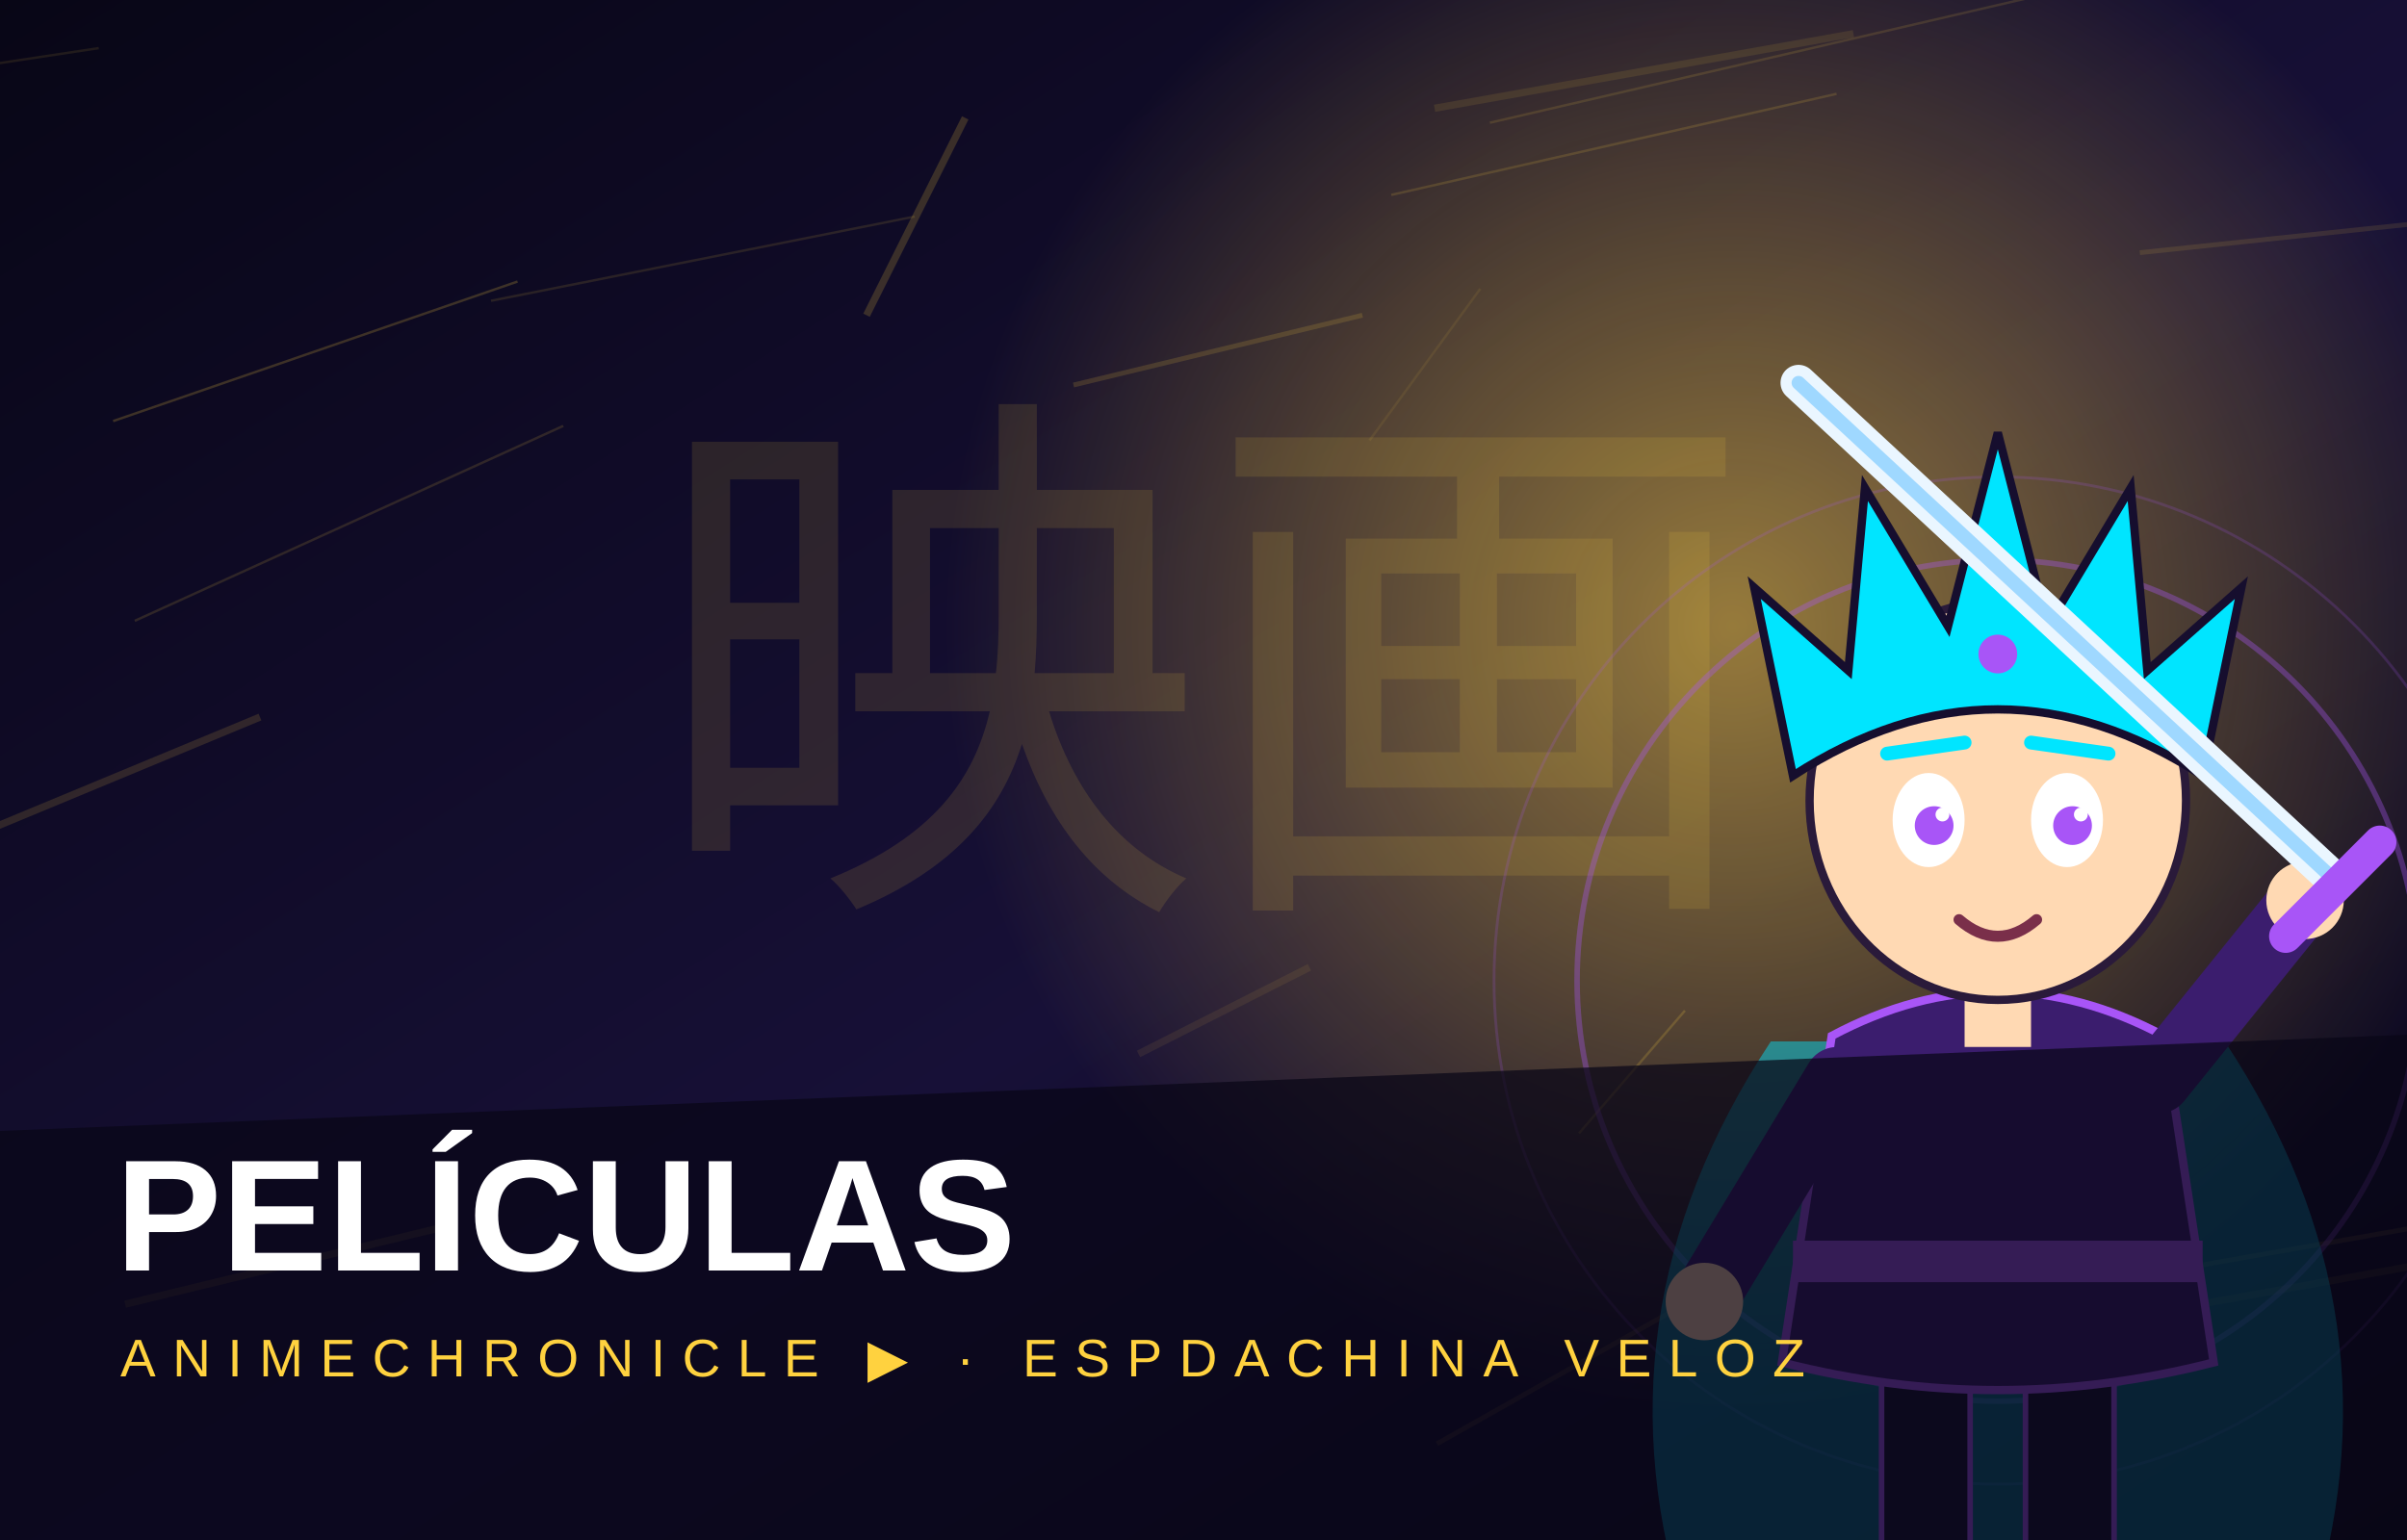
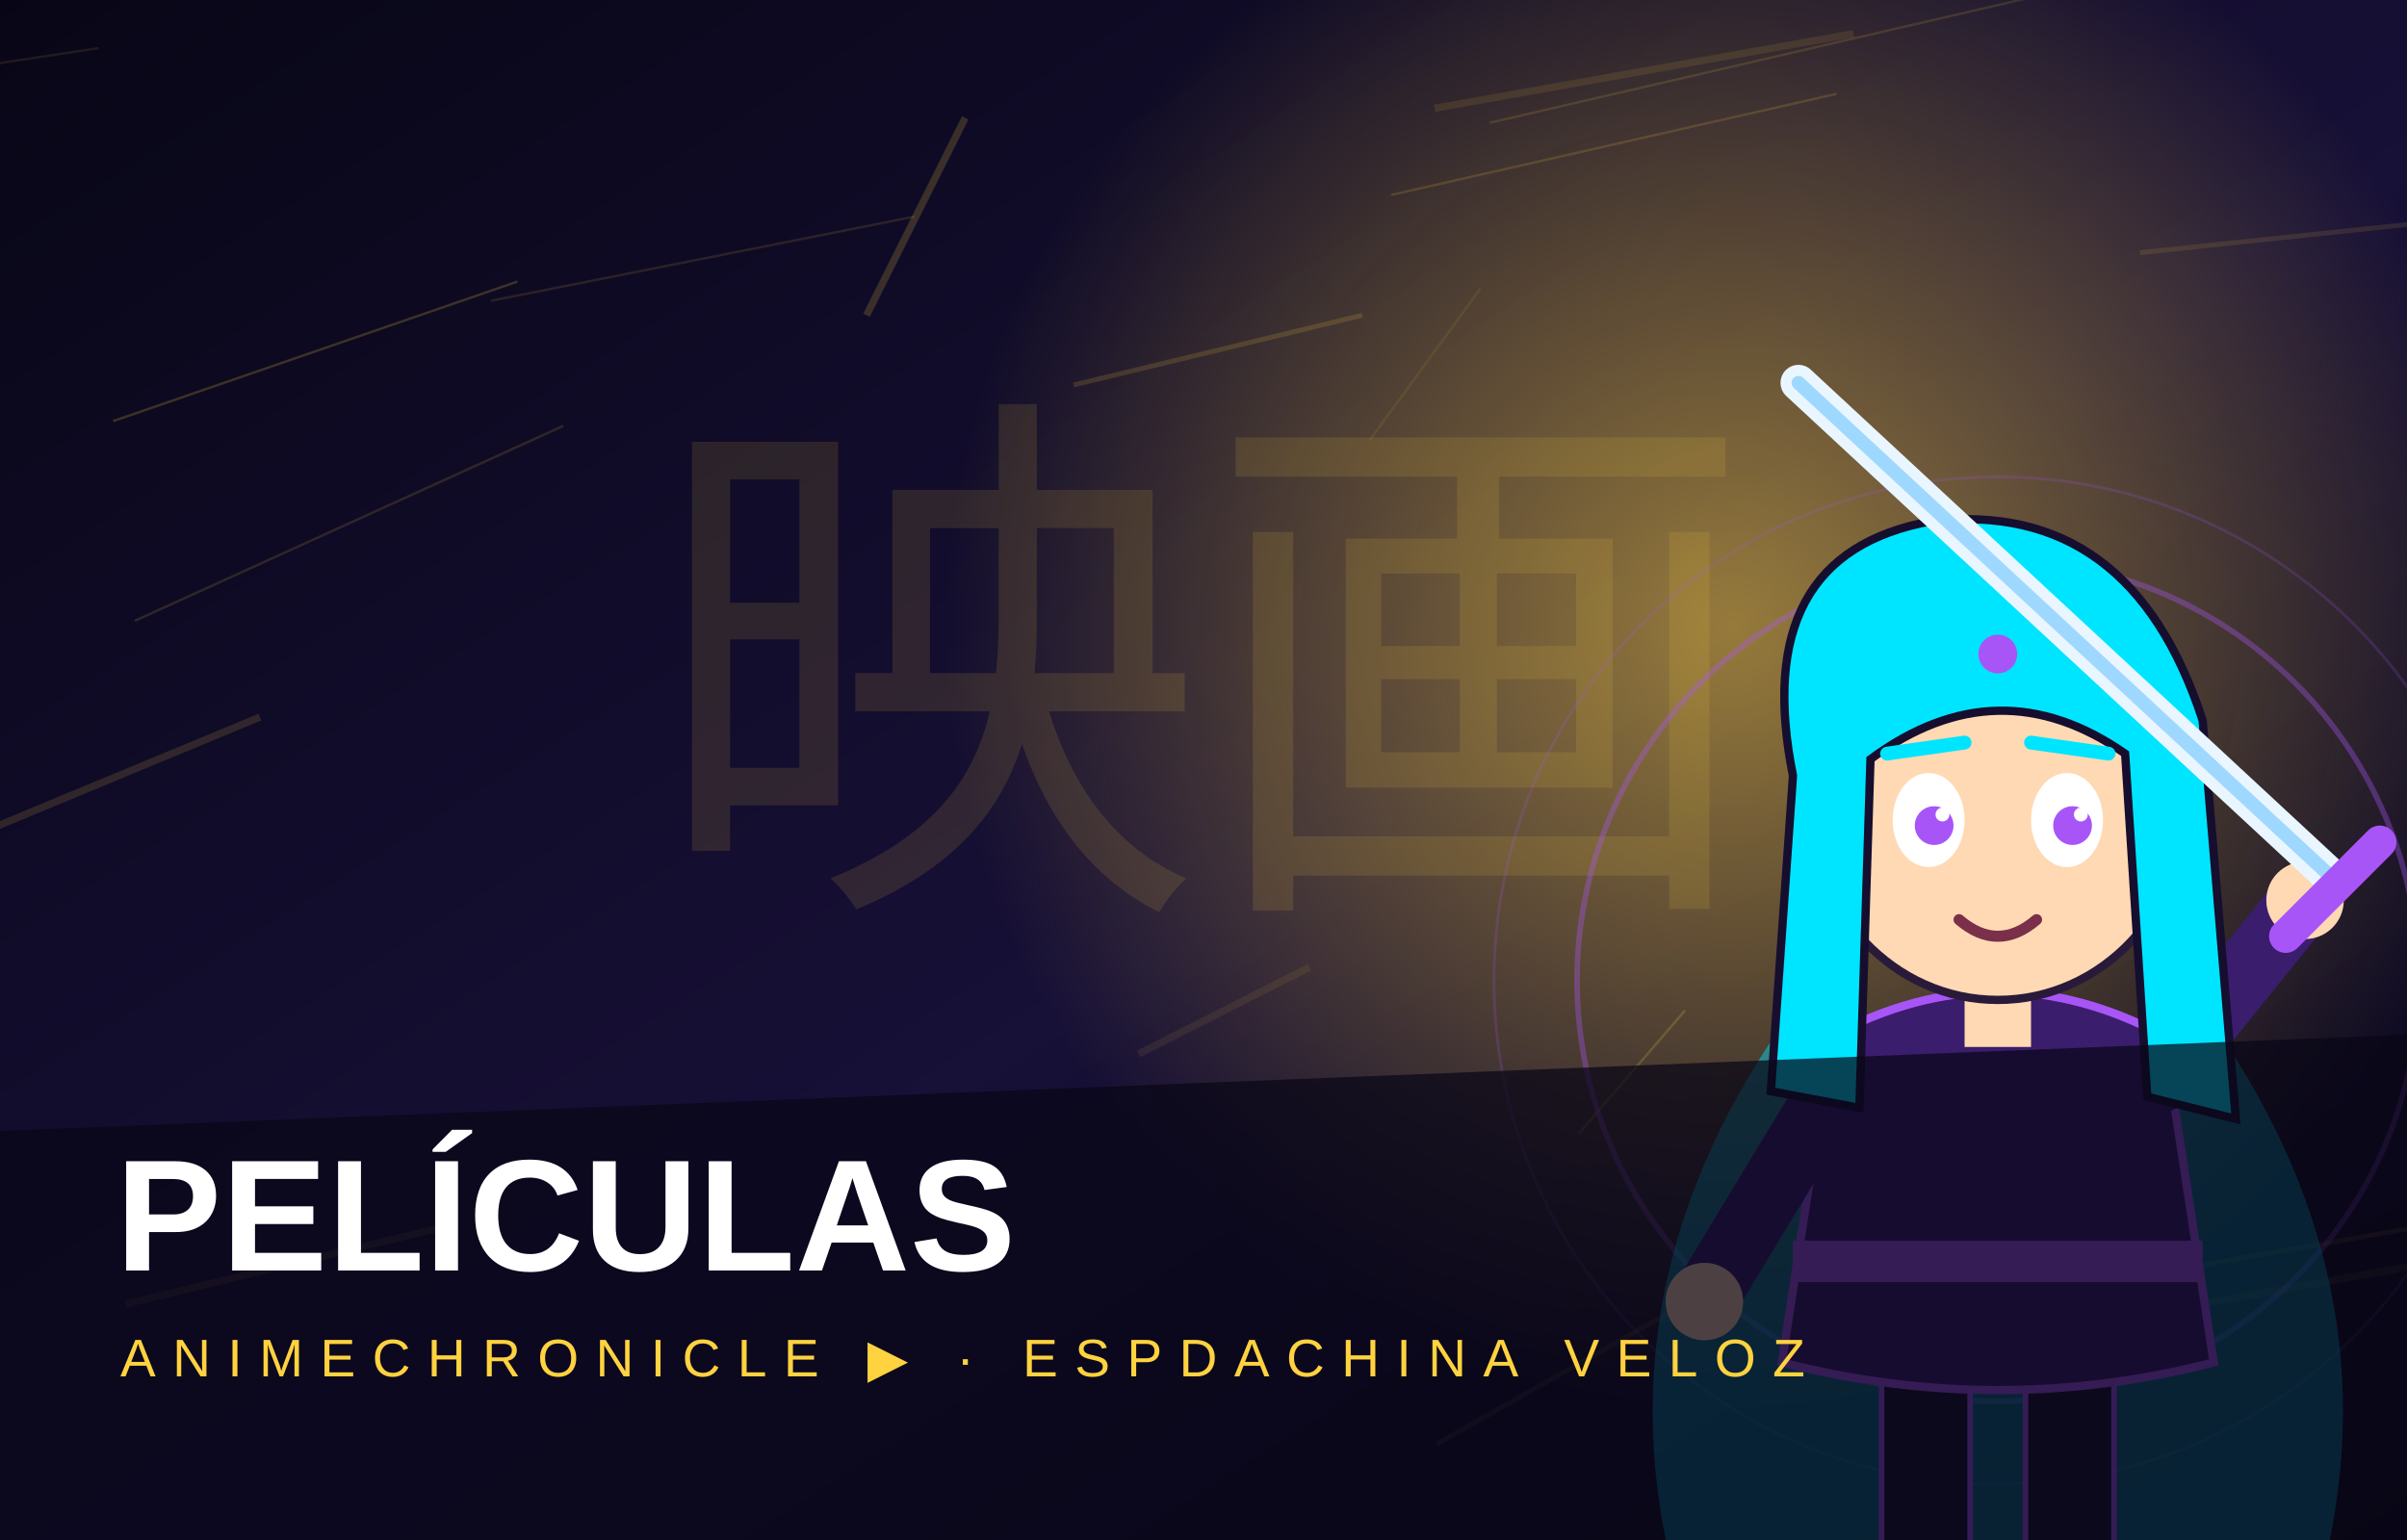
<svg xmlns="http://www.w3.org/2000/svg" width="1000" height="640" viewBox="0 0 1000 640">
  <defs>
    <linearGradient id="f" x1="0" y1="0" x2="1" y2="1">
      <stop offset="0" stop-color="#080616" />
      <stop offset=".55" stop-color="#171037" />
      <stop offset="1" stop-color="#080616" />
    </linearGradient>
    <radialGradient id="g">
      <stop offset="0" stop-color="#ffd23f" stop-opacity=".55" />
      <stop offset="1" stop-color="#ffd23f" stop-opacity="0" />
    </radialGradient>
  </defs>
  <rect width="1000" height="640" fill="url(#f)" />
  <circle cx="720" cy="260" r="330" fill="url(#g)" />
  <path d="M47 175 l168 -58" stroke="#ffd23f" stroke-width="1" opacity="0.2" />
  <path d="M875 549 l145 -26" stroke="#ffd23f" stroke-width="3" opacity="0.1" />
  <path d="M56 258 l178 -81" stroke="#ffd23f" stroke-width="1" opacity="0.14" />
  <path d="M204 125 l176 -35" stroke="#ffd23f" stroke-width="1" opacity="0.12" />
  <path d="M360 131 l41 -82" stroke="#ffd23f" stroke-width="3" opacity="0.18" />
  <path d="M619 51 l233 -54" stroke="#ffd23f" stroke-width="1" opacity="0.13" />
  <path d="M879 532 l148 -26" stroke="#ffd23f" stroke-width="2" opacity="0.14" />
  <path d="M-197 56 l238 -36" stroke="#ffd23f" stroke-width="1" opacity="0.1" />
  <path d="M-60 494 l48 -31" stroke="#ffd23f" stroke-width="3" opacity="0.17" />
  <path d="M446 160 l120 -29" stroke="#ffd23f" stroke-width="2" opacity="0.15" />
  <path d="M597 600 l117 -66" stroke="#ffd23f" stroke-width="2" opacity="0.11" />
  <path d="M473 438 l71 -36" stroke="#ffd23f" stroke-width="3" opacity="0.08" />
  <path d="M578 81 l185 -42" stroke="#ffd23f" stroke-width="1" opacity="0.15" />
  <path d="M1037 554 l137 -25" stroke="#ffd23f" stroke-width="3" opacity="0.24" />
  <path d="M-92 381 l200 -83" stroke="#ffd23f" stroke-width="3" opacity="0.14" />
  <path d="M656 471 l44 -51" stroke="#ffd23f" stroke-width="1" opacity="0.18" />
  <path d="M1008 73 l148 -48" stroke="#ffd23f" stroke-width="2" opacity="0.1" />
  <path d="M-143 333 l135 -53" stroke="#ffd23f" stroke-width="1" opacity="0.16" />
  <path d="M52 542 l136 -33" stroke="#ffd23f" stroke-width="3" opacity="0.14" />
  <path d="M889 105 l190 -20" stroke="#ffd23f" stroke-width="2" opacity="0.11" />
  <path d="M596 45 l174 -31" stroke="#ffd23f" stroke-width="3" opacity="0.1" />
  <path d="M569 183 l46 -63" stroke="#ffd23f" stroke-width="1" opacity="0.08" />
  <text x="500" y="360" font-size="230" fill="#ffd23f" opacity=".12" text-anchor="middle" font-family="sans-serif">映画</text>
  <g transform="translate(600,120) scale(1.15)">
    <g transform="scale(1.0)">
      <circle cx="200" cy="250" r="152" fill="none" stroke="#a855f7" stroke-width="2" opacity=".35" />
      <circle cx="200" cy="250" r="182" fill="none" stroke="#a855f7" stroke-width="1" opacity=".18" />
      <path d="M118 272 Q52 372 88 482 L312 482 Q348 372 282 272Z" fill="#00e5ff" opacity=".45" />
      <rect x="158" y="382" width="32" height="98" rx="10" fill="#15122f" stroke="#a855f7" stroke-width="2" />
      <rect x="210" y="382" width="32" height="98" rx="10" fill="#15122f" stroke="#a855f7" stroke-width="2" />
      <rect x="146" y="462" width="56" height="22" rx="7" fill="#a855f7" />
      <rect x="198" y="462" width="56" height="22" rx="7" fill="#a855f7" />
      <path d="M140 270 Q200 238 260 270 L278 388 Q200 408 122 388Z" fill="#3b1d6e" stroke="#a855f7" stroke-width="3" />
      <rect x="126" y="344" width="148" height="15" fill="#a855f7" />
      <path d="M142 286 L96 362" stroke="#3b1d6e" stroke-width="24" stroke-linecap="round" />
      <path d="M258 286 L308 224" stroke="#3b1d6e" stroke-width="24" stroke-linecap="round" />
      <circle cx="94" cy="366" r="14" fill="#ffd9b3" />
      <circle cx="311" cy="221" r="14" fill="#ffd9b3" />
      <rect x="188" y="248" width="24" height="26" fill="#ffd9b3" />
      <ellipse cx="200" cy="185" rx="68" ry="72" fill="#ffd9b3" stroke="#2a1a3a" stroke-width="3" />
-       <path d="M126 176 L112 108 L146 138 L152 72 L182 122 L200 52 L218 122 L248 72 L254 138 L288 108 L274 176 Q200 128 126 176Z" fill="#00e5ff" stroke="#160e2e" stroke-width="3" />
+       <path d="M126 176 Q110 96 176 84 Q248 76 274 156 L286 300 L254 292 L246 168 Q200 136 154 170 L150 296 L118 290Z" fill="#00e5ff" stroke="#160e2e" stroke-width="3" />
      <ellipse cx="175" cy="192" rx="13" ry="17" fill="#fff" />
      <ellipse cx="225" cy="192" rx="13" ry="17" fill="#fff" />
      <circle cx="177" cy="194" r="7" fill="#a855f7" />
      <circle cx="227" cy="194" r="7" fill="#a855f7" />
      <circle cx="180" cy="190" r="2.5" fill="#fff" />
      <circle cx="230" cy="190" r="2.5" fill="#fff" />
      <path d="M160 168 L188 164 M212 164 L240 168" stroke="#00e5ff" stroke-width="5" stroke-linecap="round" />
      <path d="M186 228 Q200 240 214 228" fill="none" stroke="#7a2f4a" stroke-width="4" stroke-linecap="round" />
      <circle cx="200" cy="132" r="7" fill="#a855f7" />
      <path d="M322 214 L128 34" stroke="#eaf6ff" stroke-width="13" stroke-linecap="round" />
      <path d="M322 214 L128 34" stroke="#9fd8ff" stroke-width="5" stroke-linecap="round" />
      <path d="M304 234 L338 200" stroke="#a855f7" stroke-width="12" stroke-linecap="round" />
    </g>
  </g>
  <path d="M0 470 L1000 430 L1000 640 L0 640Z" fill="#080616" opacity=".72" />
  <text x="48" y="528" font-size="66" font-weight="900" fill="#fff" font-family="Arial,sans-serif">PELÍCULAS</text>
  <text x="50" y="572" font-size="22" letter-spacing="7" fill="#ffd23f" font-family="Arial,sans-serif">ANIMECHRONICLE ▶ · ESPDACHINA VELOZ</text>
</svg>
